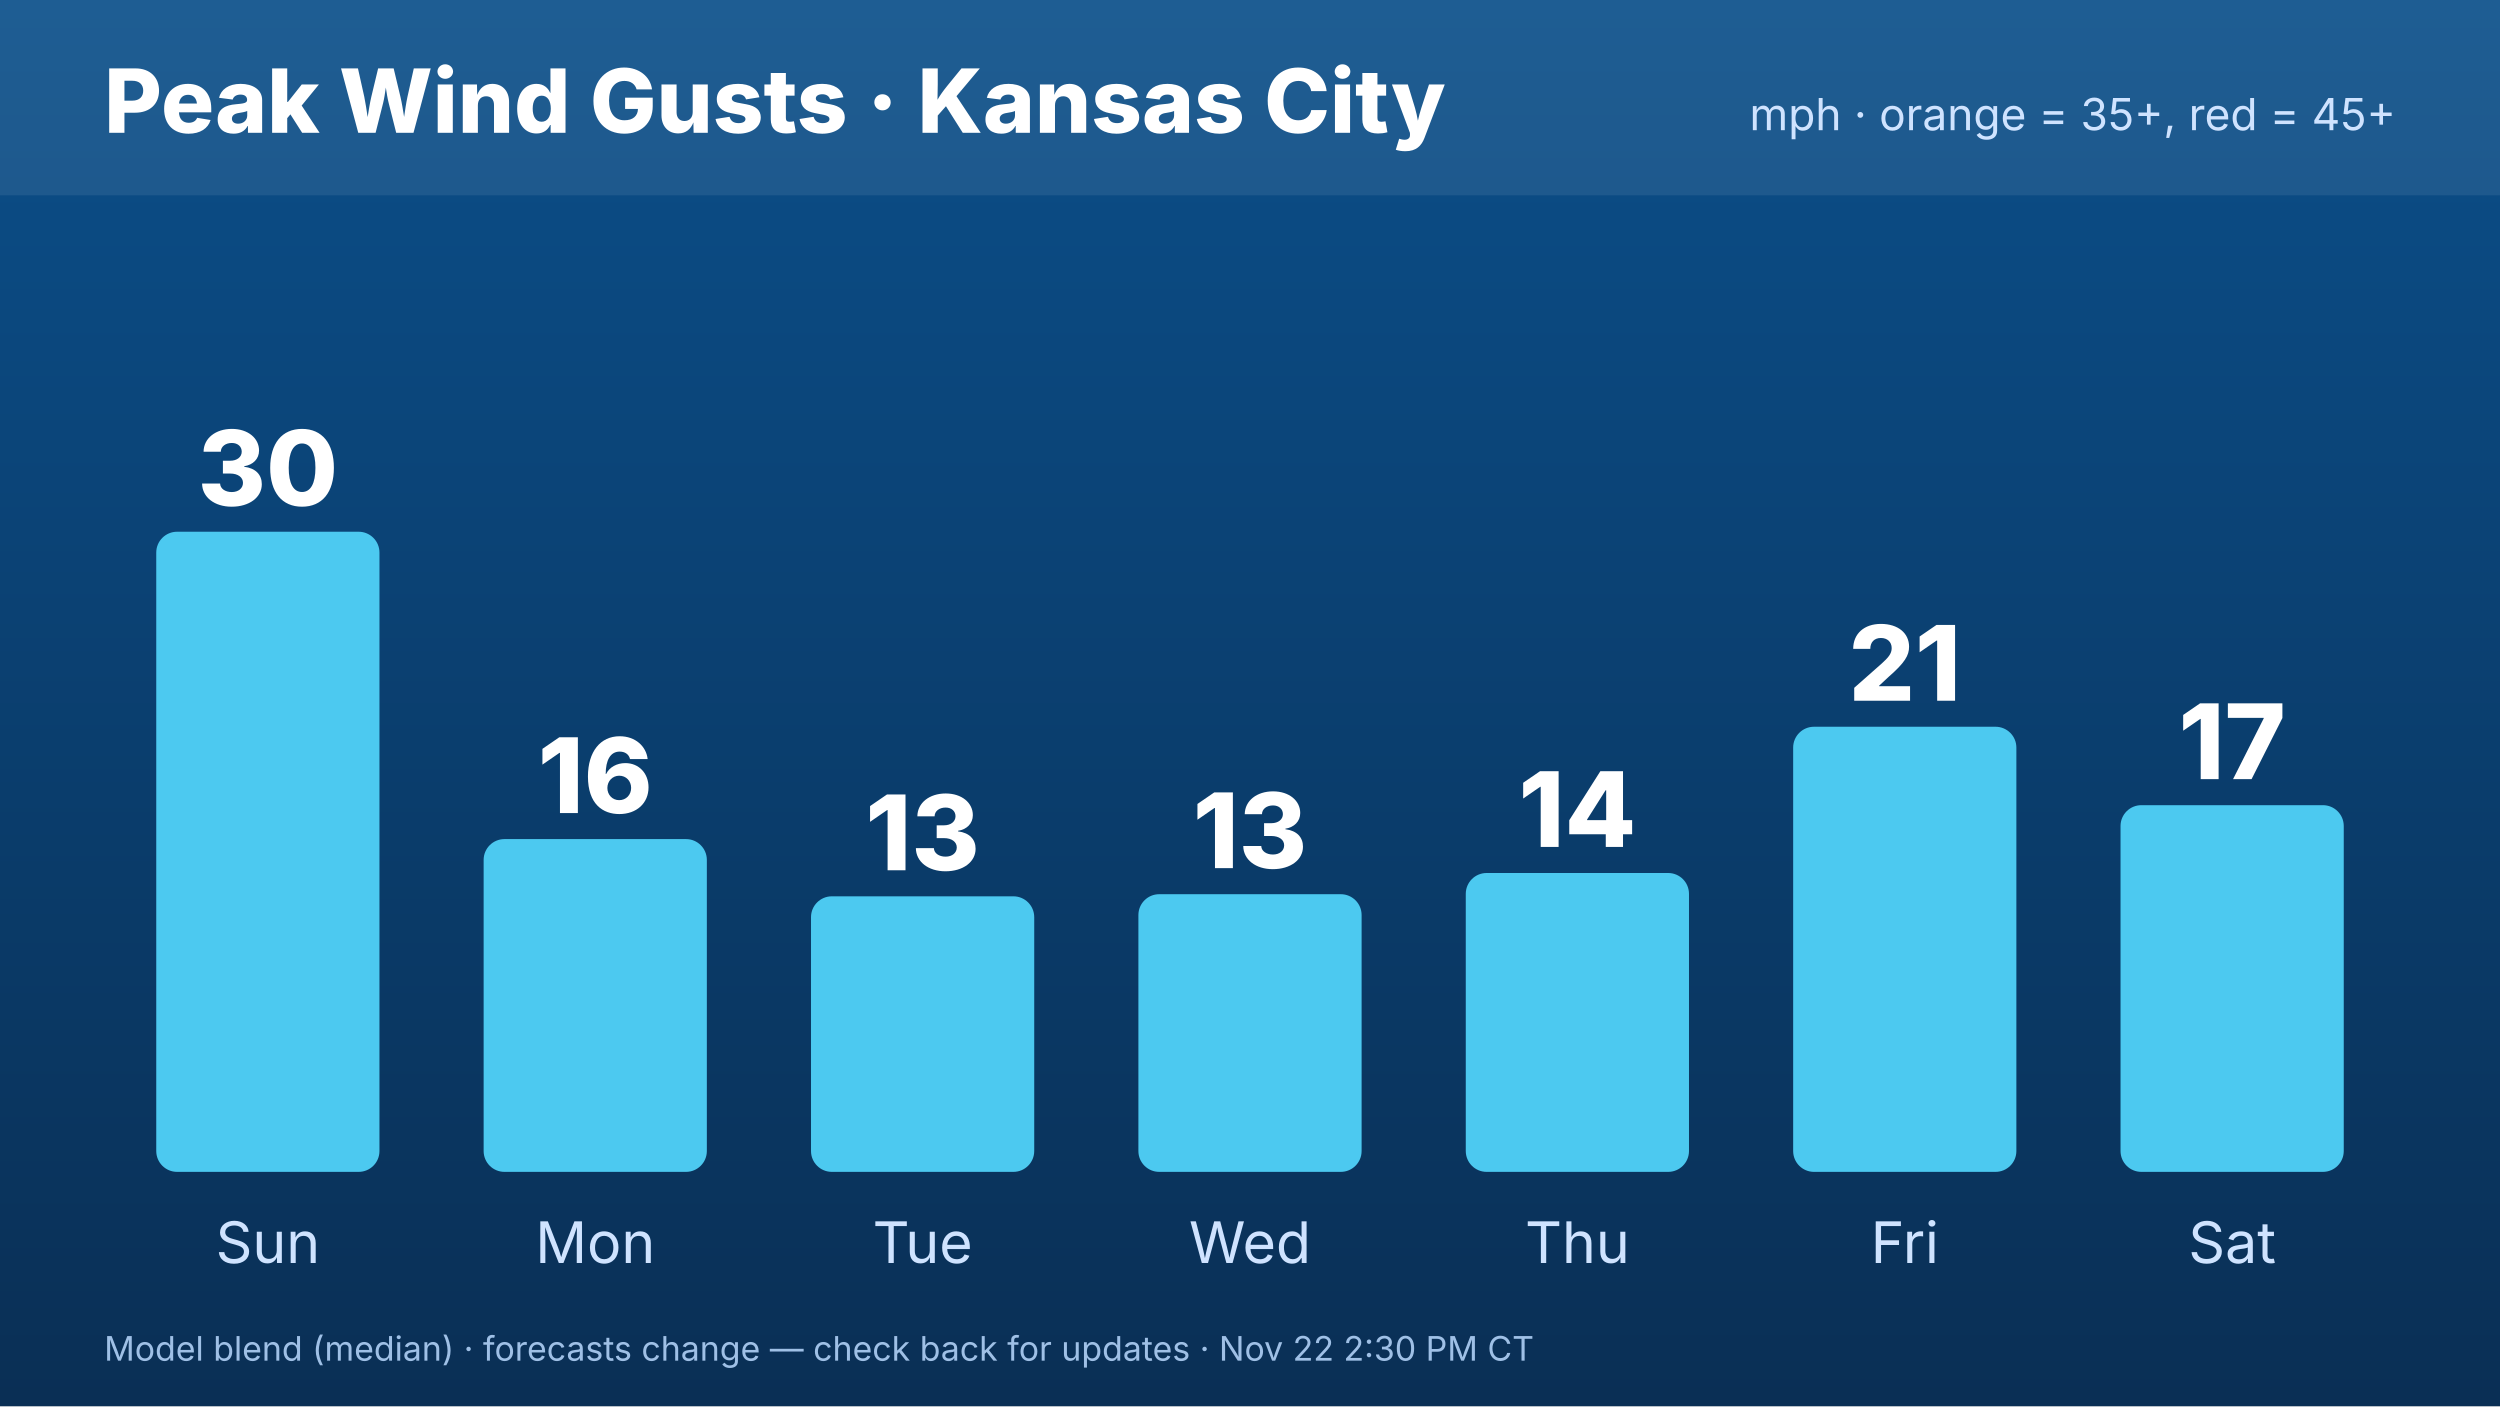
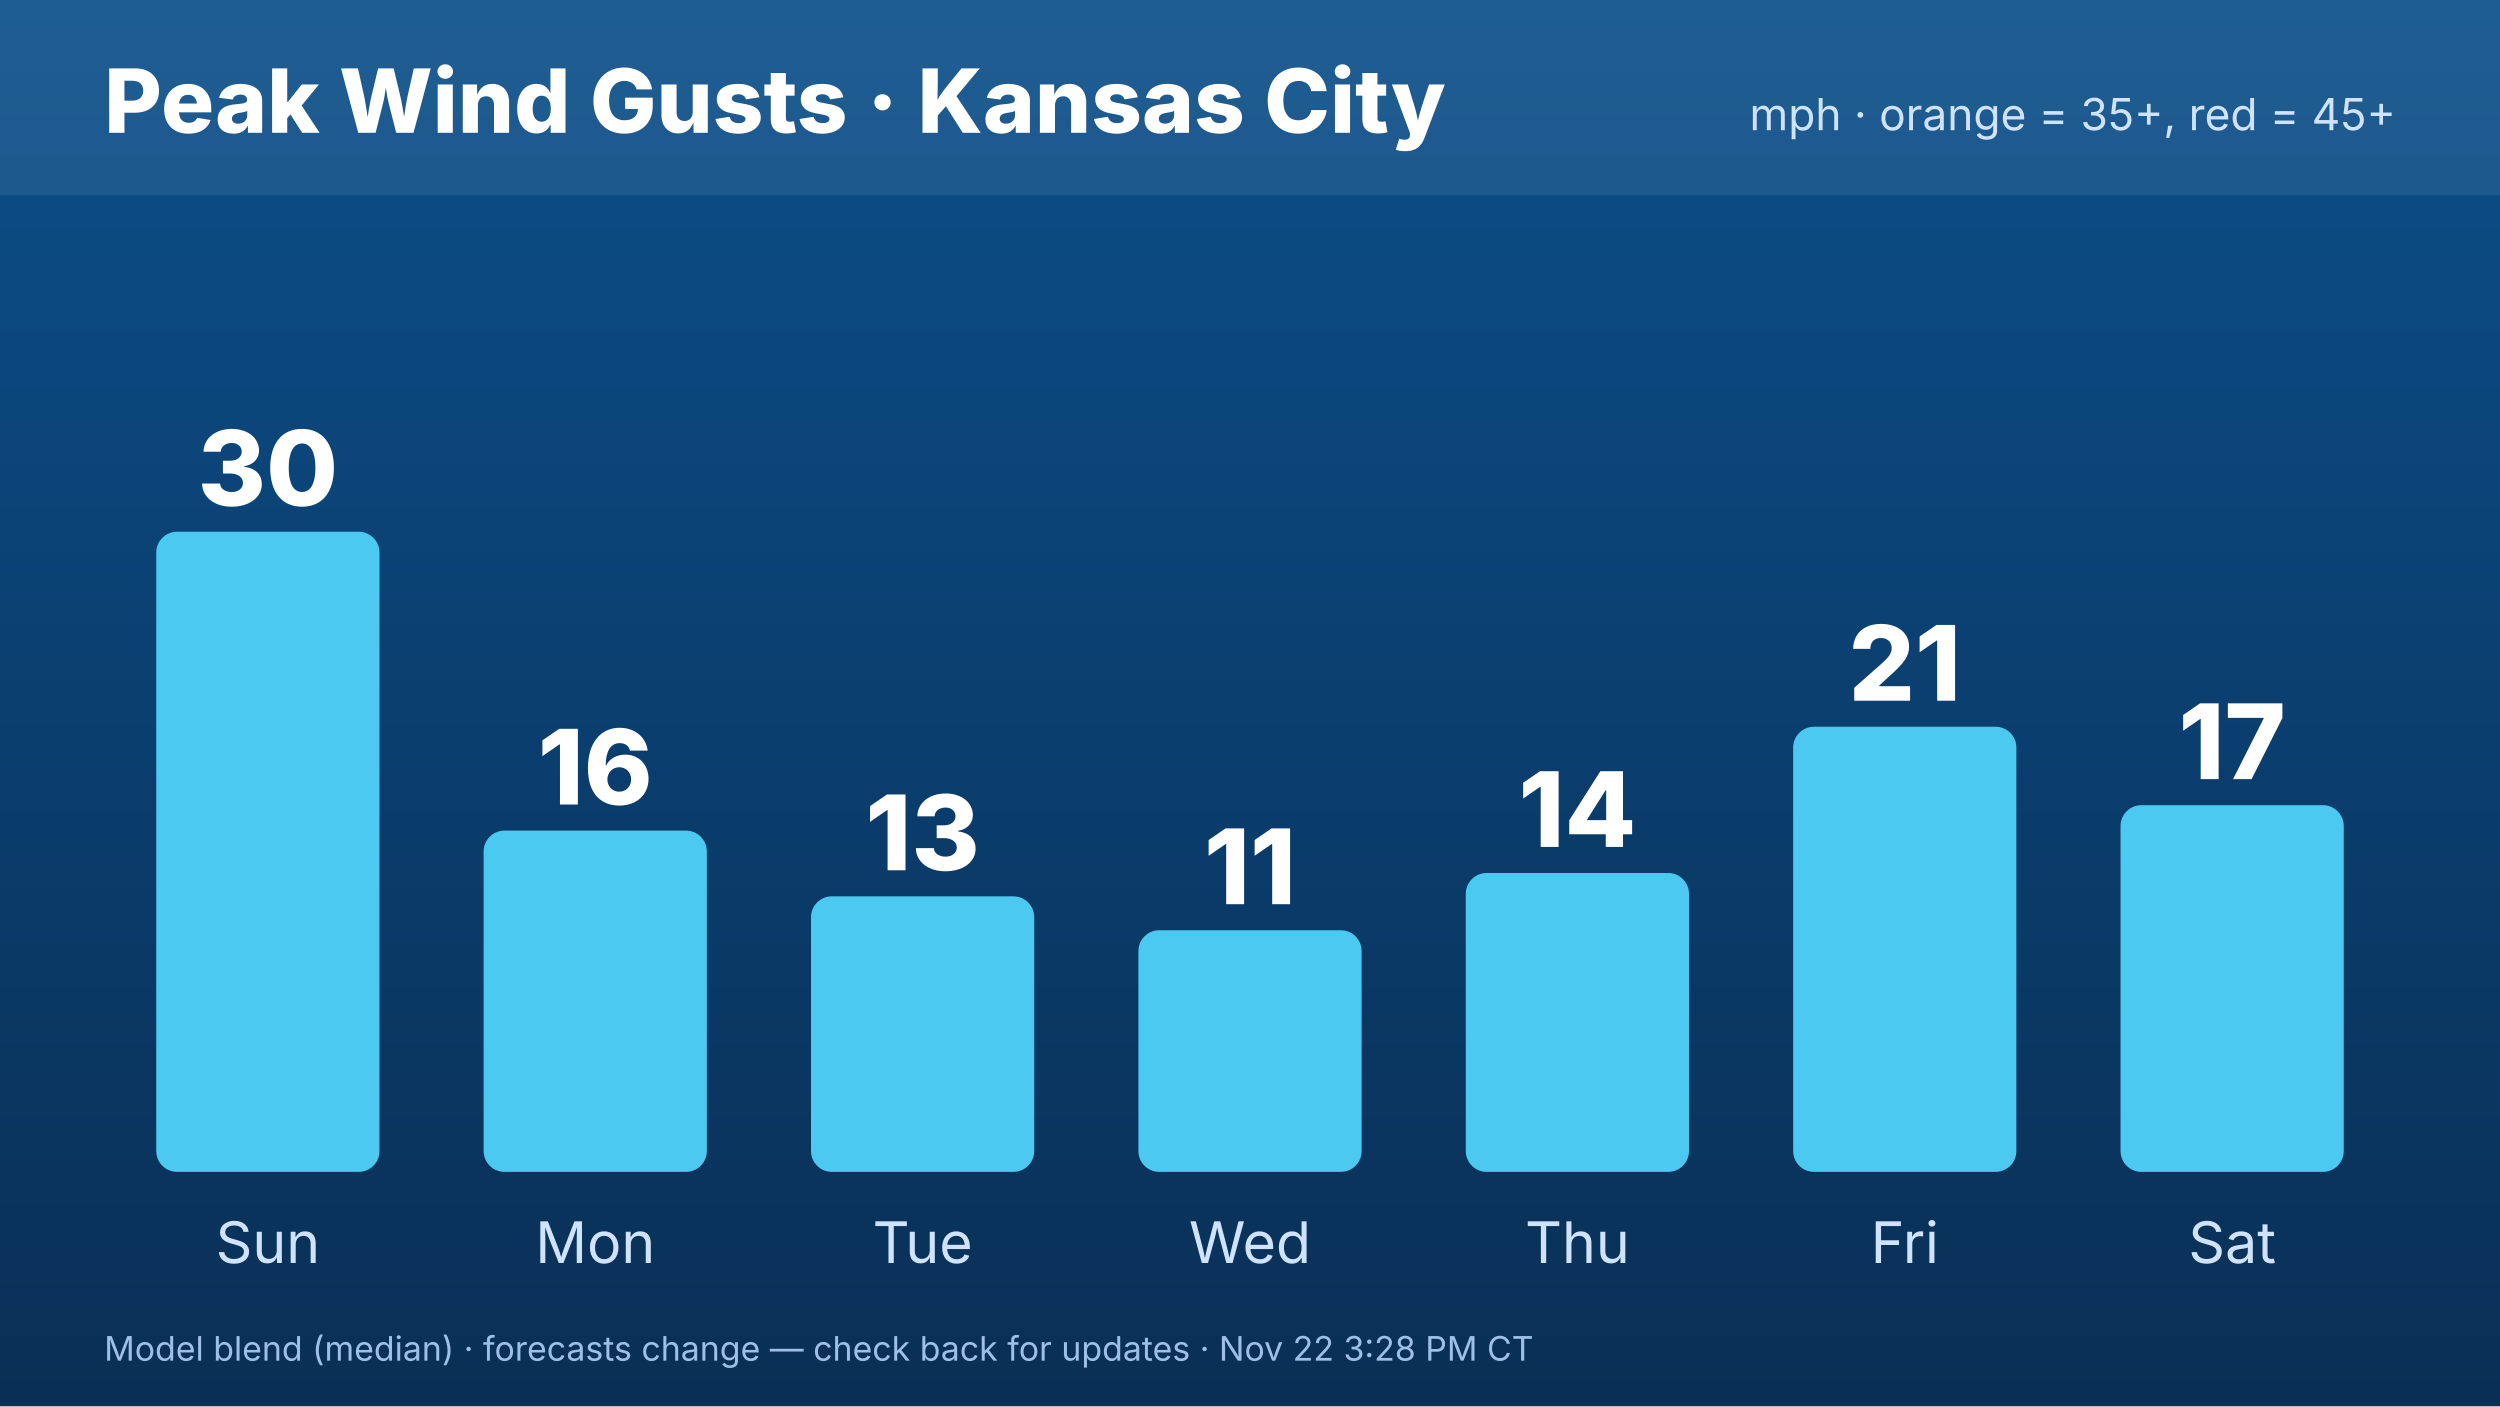
<svg xmlns="http://www.w3.org/2000/svg" width="1920" height="1080" viewBox="0 0 1920 1080" font-family="Inter,Helvetica,Arial,sans-serif">
  <defs>
    <linearGradient id="bg" x1="0" y1="0" x2="0" y2="1">
      <stop offset="0" stop-color="#0b4f8a" />
      <stop offset="1" stop-color="#0a2f55" />
    </linearGradient>
  </defs>
  <rect width="1920" height="1080" fill="url(#bg)" />
  <rect x="0" y="0" width="1920" height="150" fill="#ffffff" opacity=".08" />
  <text x="80" y="102" font-size="68" font-weight="800" fill="#fff">Peak Wind Gusts · Kansas City</text>
  <text x="1840" y="100" font-size="34" fill="#cfe3ff" text-anchor="end">mph · orange = 35+, red = 45+</text>
  <rect x="120.0" y="408.372" width="171.429" height="491.628" rx="16" fill="#4cc9f0" />
  <text x="205.714" y="388.372" font-size="80" font-weight="800" fill="#fff" text-anchor="middle">30</text>
  <text x="205.714" y="970" font-size="44" fill="#cfe3ff" text-anchor="middle">Sun</text>
-   <rect x="371.429" y="644.419" width="171.429" height="255.581" rx="16" fill="#4cc9f0" />
-   <text x="457.143" y="624.419" font-size="80" font-weight="800" fill="#fff" text-anchor="middle">16</text>
+   <rect x="371.429" y="637.907" width="171.429" height="262.093" rx="16" fill="#4cc9f0" />
+   <text x="457.143" y="617.907" font-size="80" font-weight="800" fill="#fff" text-anchor="middle">16</text>
  <text x="457.143" y="970" font-size="44" fill="#cfe3ff" text-anchor="middle">Mon</text>
  <rect x="622.857" y="688.372" width="171.429" height="211.628" rx="16" fill="#4cc9f0" />
  <text x="708.571" y="668.372" font-size="80" font-weight="800" fill="#fff" text-anchor="middle">13</text>
  <text x="708.571" y="970" font-size="44" fill="#cfe3ff" text-anchor="middle">Tue</text>
-   <rect x="874.286" y="686.744" width="171.429" height="213.256" rx="16" fill="#4cc9f0" />
-   <text x="960" y="666.744" font-size="80" font-weight="800" fill="#fff" text-anchor="middle">13</text>
+   <rect x="874.286" y="714.419" width="171.429" height="185.581" rx="16" fill="#4cc9f0" />
+   <text x="960" y="694.419" font-size="80" font-weight="800" fill="#fff" text-anchor="middle">11</text>
  <text x="960" y="970" font-size="44" fill="#cfe3ff" text-anchor="middle">Wed</text>
  <rect x="1125.714" y="670.465" width="171.429" height="229.535" rx="16" fill="#4cc9f0" />
  <text x="1211.429" y="650.465" font-size="80" font-weight="800" fill="#fff" text-anchor="middle">14</text>
  <text x="1211.429" y="970" font-size="44" fill="#cfe3ff" text-anchor="middle">Thu</text>
  <rect x="1377.143" y="558.14" width="171.429" height="341.86" rx="16" fill="#4cc9f0" />
  <text x="1462.857" y="538.14" font-size="80" font-weight="800" fill="#fff" text-anchor="middle">21</text>
  <text x="1462.857" y="970" font-size="44" fill="#cfe3ff" text-anchor="middle">Fri</text>
  <rect x="1628.571" y="618.372" width="171.429" height="281.628" rx="16" fill="#4cc9f0" />
  <text x="1714.286" y="598.372" font-size="80" font-weight="800" fill="#fff" text-anchor="middle">17</text>
  <text x="1714.286" y="970" font-size="44" fill="#cfe3ff" text-anchor="middle">Sat</text>
-   <text x="80" y="1045" font-size="26" fill="#9fc0e6">Model blend (median) · forecasts change — check back for updates · Nov 22 2:30 PM CT</text>
+   <text x="80" y="1045" font-size="26" fill="#9fc0e6">Model blend (median) · forecasts change — check back for updates · Nov 22 3:28 PM CT</text>
</svg>
